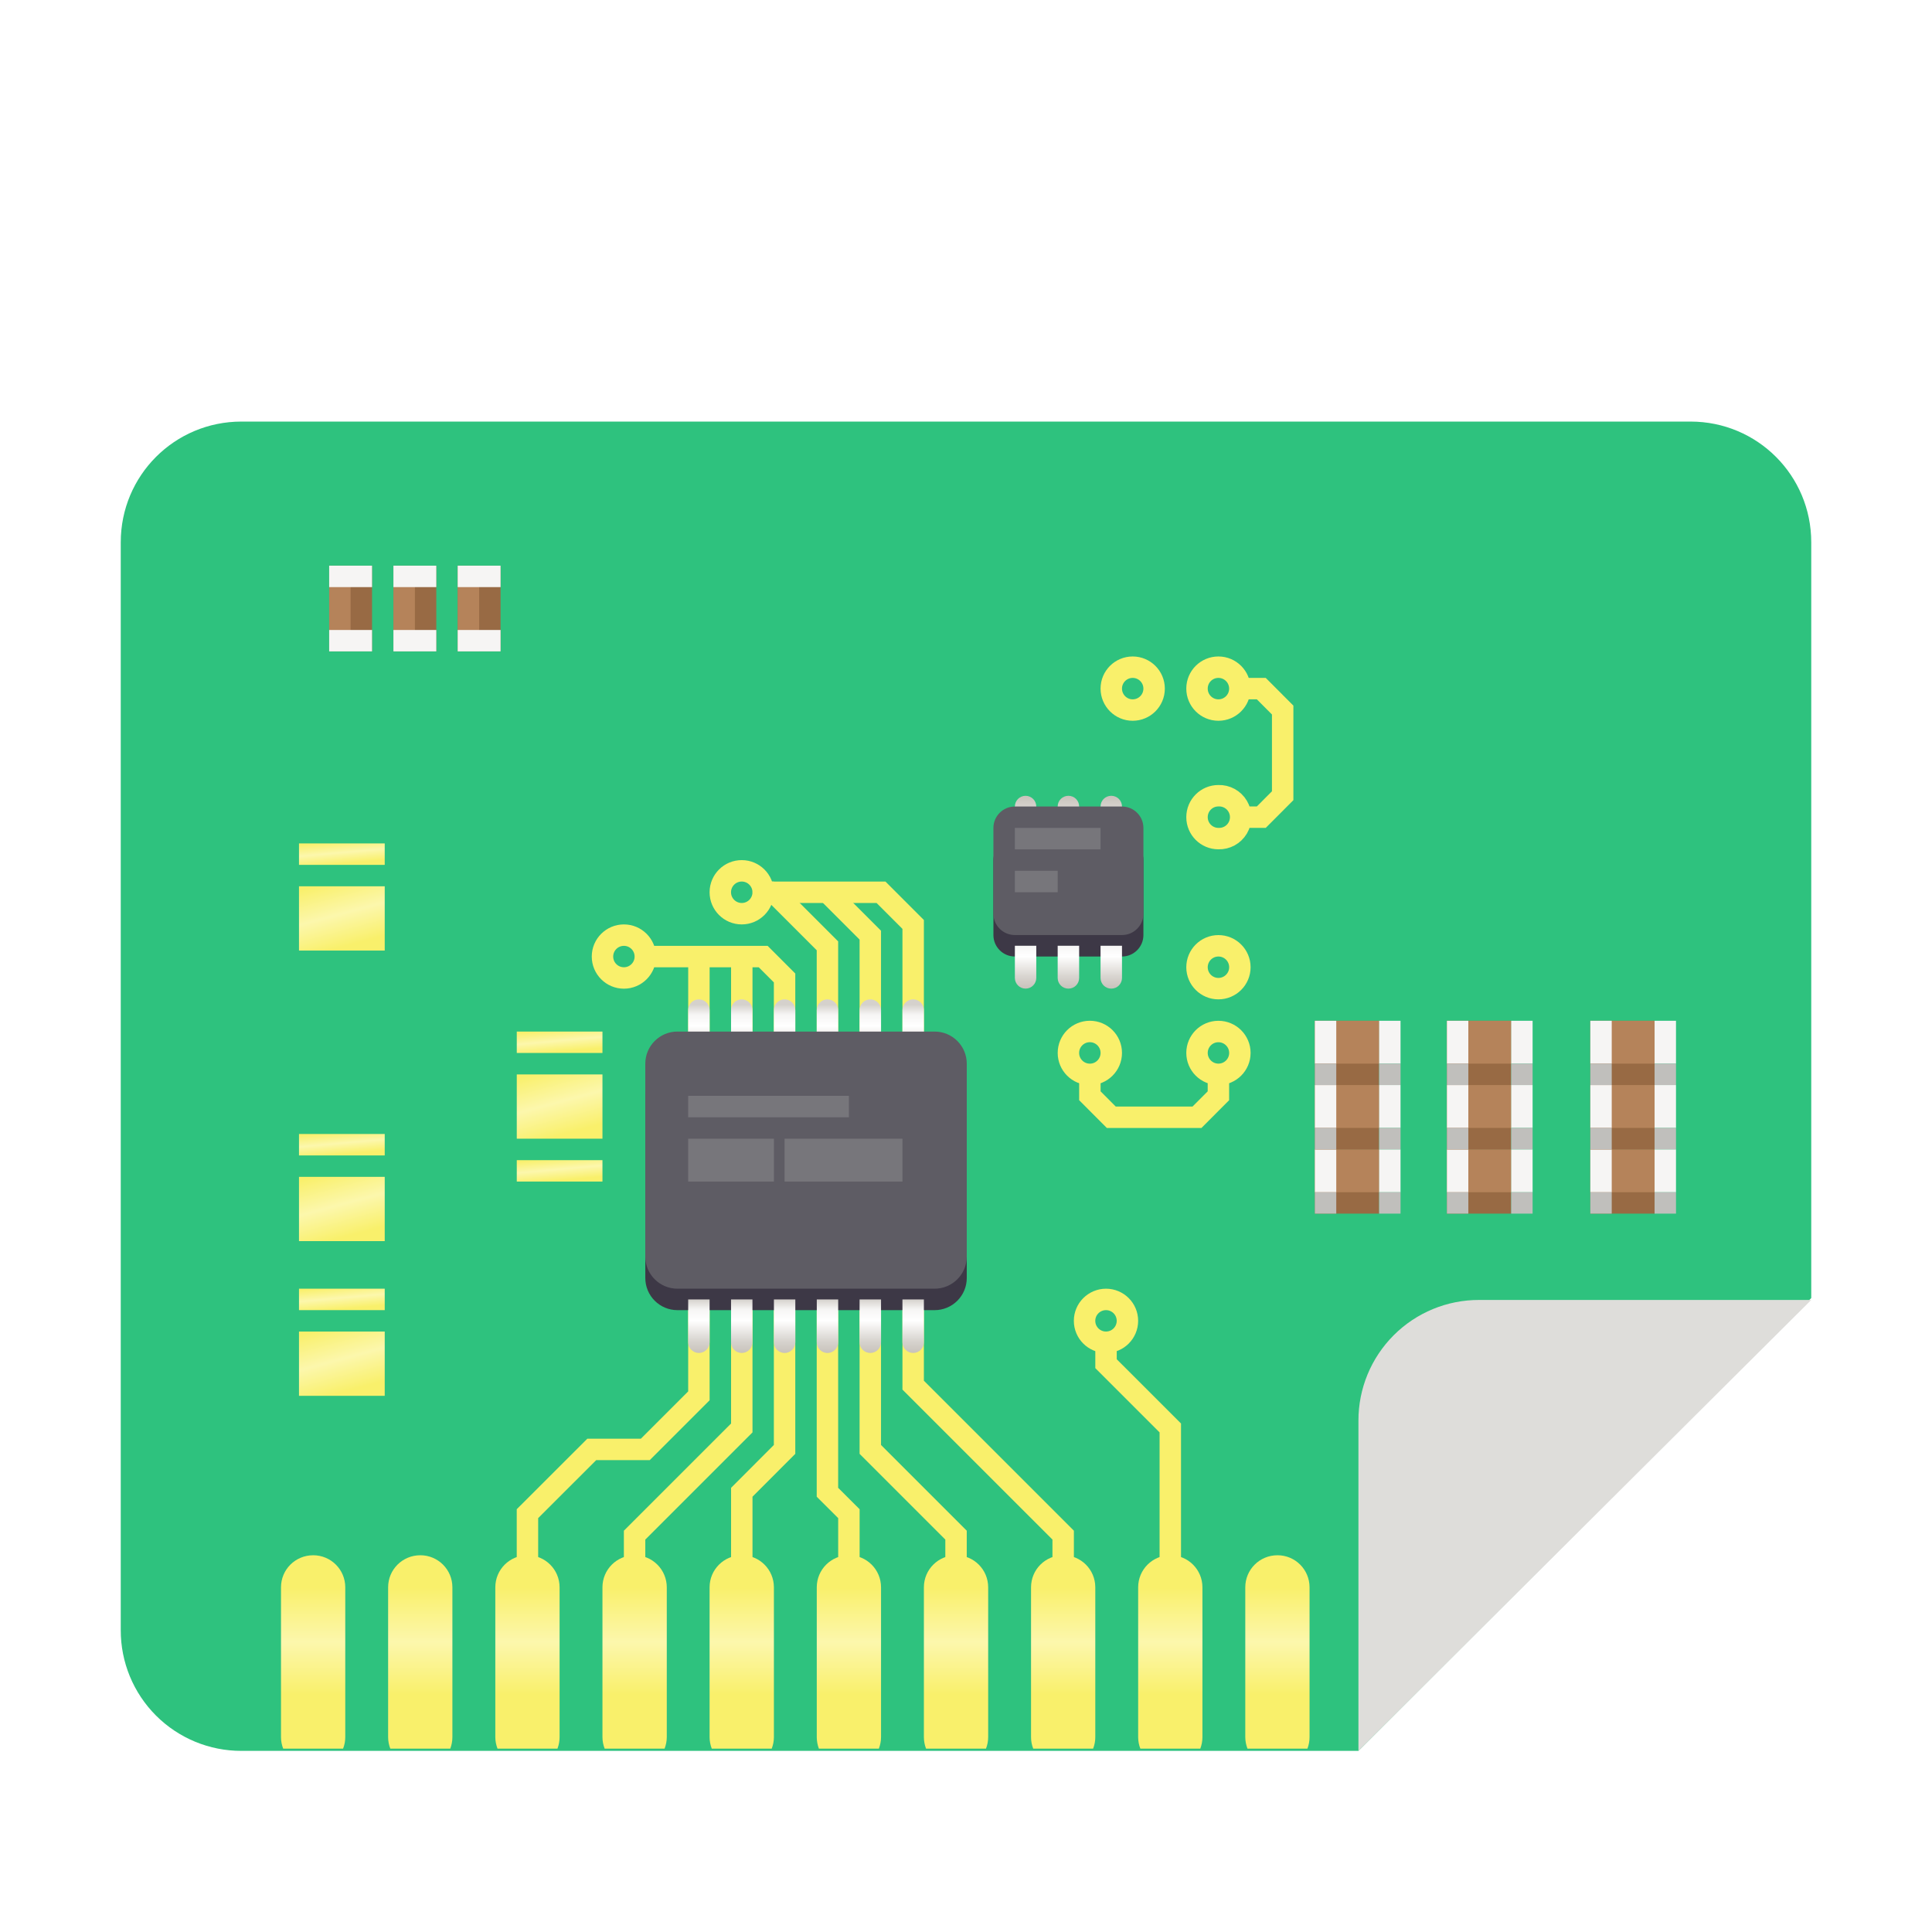
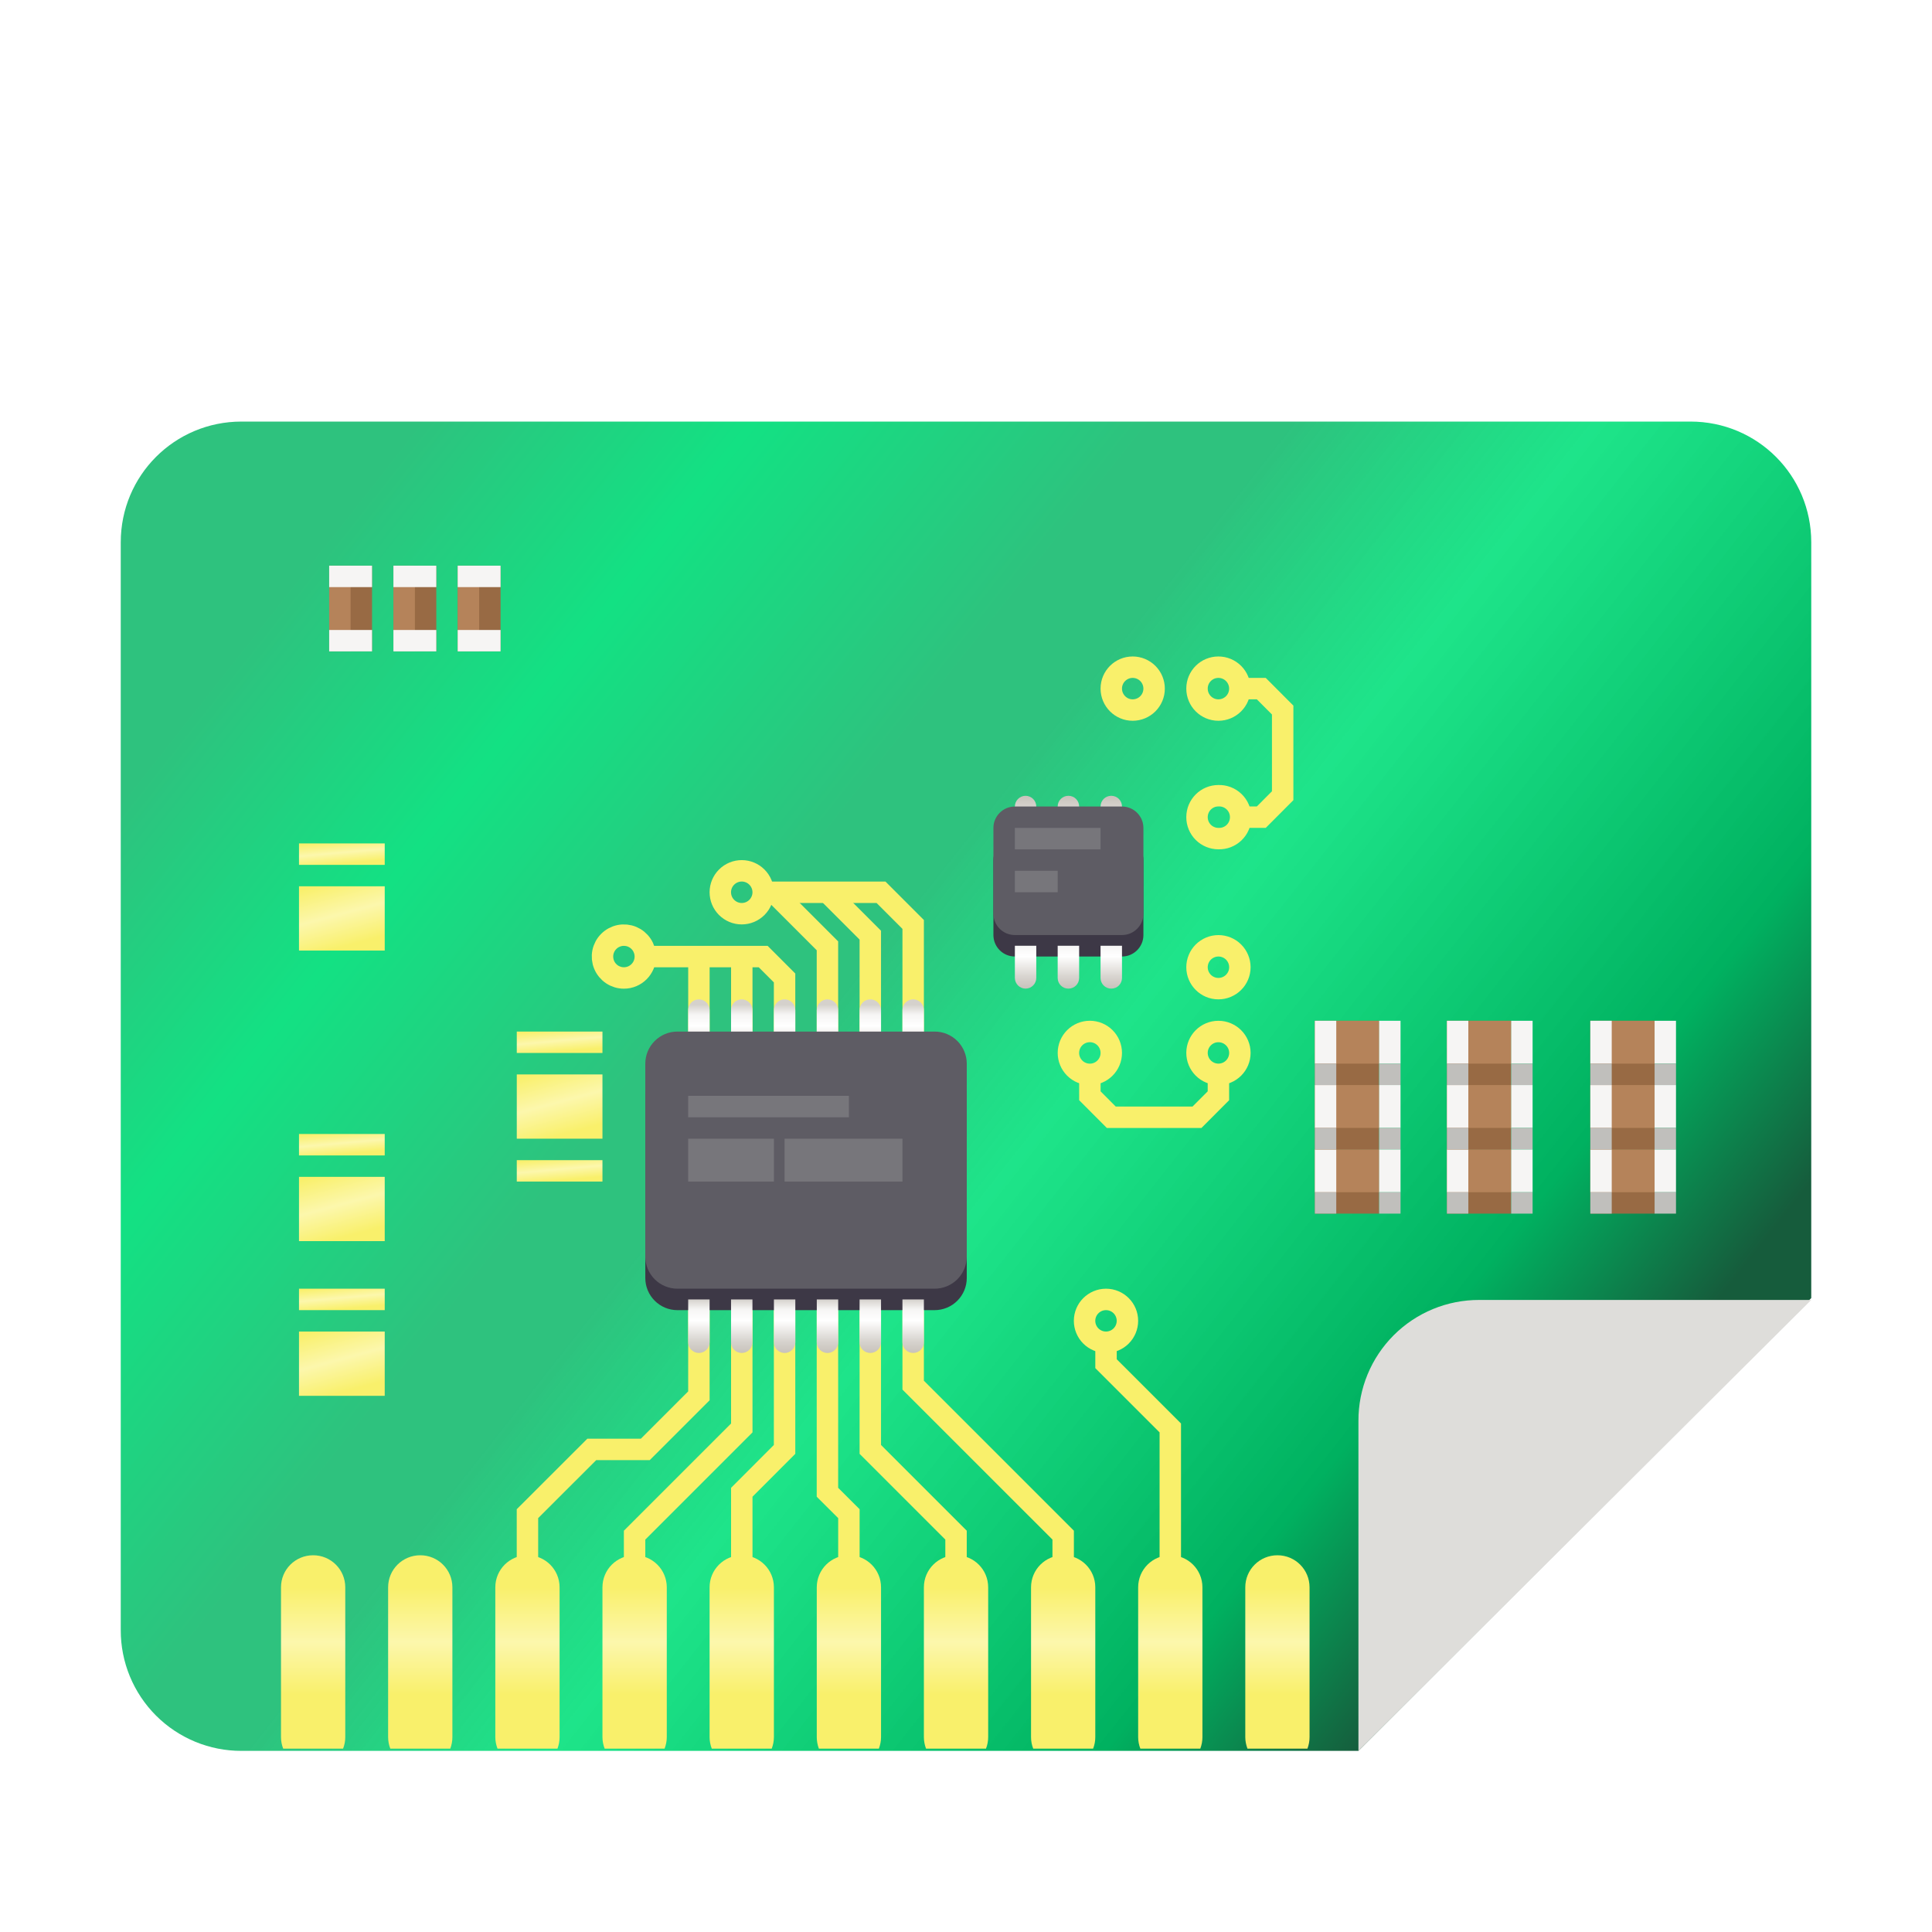
- <svg xmlns="http://www.w3.org/2000/svg" xmlns:xlink="http://www.w3.org/1999/xlink" height="128" width="128">
-   <linearGradient id="a" gradientUnits="userSpaceOnUse">
-     <stop offset="0" stop-color="#f9f06b" />
-     <stop offset=".512" stop-color="#fcf7ac" />
-     <stop offset="1" stop-color="#f9f06b" />
-   </linearGradient>
-   <linearGradient id="c" gradientTransform="matrix(.17746 0 0 .17717 20.391 70.756)" x1="94.021" x2="94.021" xlink:href="#a" y1="194.219" y2="234.219" />
-   <linearGradient id="b" gradientUnits="userSpaceOnUse">
-     <stop offset="0" stop-color="#d5d1cc" />
-     <stop offset=".183" stop-color="#f6f5f4" />
-     <stop offset=".395" stop-color="#fff" />
-     <stop offset=".784" stop-color="#d7d3ce" />
-     <stop offset="1" stop-color="#c8c2bb" />
-   </linearGradient>
-   <linearGradient id="d" x1="60.5" x2="60.5" xlink:href="#b" y1="66.569" y2="70.118" />
-   <linearGradient id="e" x1="23.357" x2="24.498" xlink:href="#a" y1="87.509" y2="91.768" />
-   <linearGradient id="f" gradientTransform="matrix(.70982 0 0 .2366 11.29 25.281)" x1="17" x2="18.608" xlink:href="#a" y1="253" y2="259" />
-   <linearGradient id="g" gradientTransform="matrix(.70982 0 0 .2366 25.719 16.763)" x1="17" x2="18.608" xlink:href="#a" y1="253" y2="259" />
-   <linearGradient id="h" x1="37.786" x2="38.927" xlink:href="#a" y1="70.473" y2="74.732" />
-   <linearGradient id="i" gradientTransform="matrix(.70982 0 0 .2366 25.719 8.246)" x1="17" x2="18.608" xlink:href="#a" y1="253" y2="259" />
-   <linearGradient id="j" x1="67.946" x2="67.946" xlink:href="#b" y1="61.951" y2="65.5" />
-   <linearGradient id="k" gradientTransform="matrix(.70982 0 0 -.70982 41.683 233.018)" x1="37" x2="37" xlink:href="#b" y1="249" y2="254" />
-   <linearGradient id="l" x1="46.304" x2="46.304" xlink:href="#b" y1="86.089" y2="89.638" />
-   <linearGradient id="m" x1="23.357" x2="24.498" xlink:href="#a" y1="77.259" y2="81.518" />
-   <linearGradient id="n" gradientTransform="matrix(.70982 0 0 .2366 11.29 15.031)" x1="17" x2="18.608" xlink:href="#a" y1="253" y2="259" />
-   <linearGradient id="o" x1="23.357" x2="24.498" xlink:href="#a" y1="58.009" y2="62.268" />
-   <linearGradient id="p" gradientTransform="matrix(.70982 0 0 .2366 11.29 -4.219)" x1="17" x2="18.608" xlink:href="#a" y1="253" y2="259" />
-   <linearGradient id="q" gradientTransform="matrix(.17746 0 0 .17717 6.19 70.756)" x1="94.021" x2="94.021" xlink:href="#a" y1="194.219" y2="234.219" />
-   <path d="M16 27.93h96c4.434 0 8 3.57 8 8V86l-30 30H16a7.98 7.98 0 0 1-8-8V35.93c0-4.43 3.566-8 8-8zm0 0" fill="#2ec27e" />
-   <path d="M120 86.125H98a7.98 7.98 0 0 0-8 8V116zm0 0" fill="#deddda" />
-   <path d="M34.945 108.71v-8.425l4.262-4.258h3.547l3.55-3.55V83.87M42.043 107.383v-5.676l7.102-7.102v-7.902" fill="none" stroke="#f9f06b" stroke-width="1.42" />
-   <path d="M34.945 103.04c-1.18 0-2.129.948-2.129 2.124v9.922c0 .273.055.527.145.766h3.973c.09-.239.14-.493.14-.766v-9.922c0-1.176-.949-2.125-2.129-2.125zm7.098 0c-1.18 0-2.129.948-2.129 2.124v9.922c0 .273.055.527.145.766h3.972c.09-.239.145-.493.145-.766v-9.922a2.126 2.126 0 0 0-2.133-2.125zm7.102 0c-1.18 0-2.133.948-2.133 2.124v9.922c0 .273.054.527.144.766h3.973c.09-.239.144-.493.144-.766v-9.922c0-1.176-.949-2.125-2.128-2.125zm7.097 0c-1.18 0-2.129.948-2.129 2.124v9.922c0 .273.051.527.14.766h3.974c.09-.239.144-.493.144-.766v-9.922c0-1.176-.95-2.125-2.129-2.125zm7.098 0c-1.18 0-2.13.948-2.13 2.124v9.922c0 .273.052.527.142.766h3.972a2.07 2.07 0 0 0 .145-.766v-9.922c0-1.176-.95-2.125-2.13-2.125zm7.097 0c-1.18 0-2.128.948-2.128 2.124v9.922c0 .273.05.527.144.766h3.969a2.07 2.07 0 0 0 .144-.766v-9.922c0-1.176-.949-2.125-2.129-2.125zm7.098 0c-1.18 0-2.129.948-2.129 2.124v9.922c0 .273.051.527.145.766h3.972c.09-.239.141-.493.141-.766v-9.922c0-1.176-.95-2.125-2.129-2.125zm7.098 0c-1.18 0-2.13.948-2.13 2.124v9.922c0 .273.056.527.145.766h3.973c.09-.239.14-.493.14-.766v-9.922c0-1.176-.948-2.125-2.128-2.125zm0 0" fill="url(#c)" />
-   <path d="M63.34 105.254v-3.547l-5.68-5.68v-9.226M56.242 105.254v-4.969l-1.422-1.418V86.801M49.145 105.254v-6.387l2.835-2.84v-9.226" fill="none" stroke="#f9f06b" stroke-width="1.42" />
-   <path d="M44.883 70.473h17.035a2.13 2.13 0 0 1 2.133 2.129v12.066a2.13 2.13 0 0 1-2.133 2.133H44.883a2.13 2.13 0 0 1-2.13-2.133V72.602c0-1.176.954-2.13 2.13-2.13zm0 0" fill="#3d3846" />
-   <path d="M50.563 59.117h7.808l2.129 2.13v8.515" fill="none" stroke="#f9f06b" stroke-width="1.42" />
-   <path d="M57.66 69.762v-7.805l-2.84-2.84M54.82 69.762v-7.098l-3.547-3.547M51.98 69.762v-4.969l-1.417-1.418h-7.81M49.145 69.762v-5.676M46.305 69.762v-5.676" fill="none" stroke="#f9f06b" stroke-width="1.42" />
-   <path d="M46.305 66.21a.709.709 0 0 0-.711.712v2.84h1.418v-2.84a.708.708 0 0 0-.707-.711zm2.84 0a.709.709 0 0 0-.711.712v2.84h1.418v-2.84a.708.708 0 0 0-.707-.711zm2.835 0a.708.708 0 0 0-.707.712v2.84h1.418v-2.84a.709.709 0 0 0-.71-.711zm2.84 0a.708.708 0 0 0-.707.712v2.84h1.418v-2.84a.709.709 0 0 0-.71-.711zm2.84 0a.709.709 0 0 0-.71.712v2.84h1.421v-2.84a.709.709 0 0 0-.71-.711zm2.84 0a.709.709 0 0 0-.71.712v2.84h1.42v-2.84a.709.709 0 0 0-.71-.711zm0 0" fill="url(#d)" />
-   <path d="M44.883 68.344h17.035a2.13 2.13 0 0 1 2.133 2.129V83.25a2.13 2.13 0 0 1-2.133 2.129H44.883a2.129 2.129 0 0 1-2.13-2.129V70.473c0-1.176.954-2.13 2.13-2.13zm0 0" fill="#5e5c64" />
-   <path d="M60.5 86.8v4.97l9.938 9.937v2.836" fill="none" stroke="#f9f06b" stroke-width="1.42" />
-   <path d="M45.594 72.602h10.648v1.421H45.594zM45.594 75.441h5.68v2.84h-5.68zM51.98 75.441h7.81v2.84h-7.81zm0 0" fill="#77767b" />
-   <g fill="none" stroke="#f9f06b" stroke-width="1.42">
-     <path d="M74.695 87.508a1.419 1.419 0 1 1-2.84 0c0-.781.637-1.418 1.422-1.418s1.418.637 1.418 1.418zM73.625 69.758c0 .785-.637 1.422-1.418 1.422a1.422 1.422 0 0 1-1.422-1.422 1.42 1.42 0 0 1 2.84 0zM82.145 69.758a1.419 1.419 0 1 1-2.84 0c0-.781.633-1.418 1.418-1.418s1.422.637 1.422 1.418zM82.145 64.082c0 .781-.637 1.418-1.422 1.418s-1.418-.637-1.418-1.418a1.419 1.419 0 1 1 2.84 0zm0 0" />
-     <path d="M73.277 88.93v1.418l4.258 4.257v10.649M72.207 71.18v1.418l1.418 1.422h5.68l1.418-1.422V71.18M50.563 59.117a1.42 1.42 0 1 1-2.841-.005 1.42 1.42 0 0 1 2.84.005zM42.754 63.375c0 .785-.637 1.418-1.418 1.418a1.419 1.419 0 1 1 1.418-1.418zm0 0" />
-   </g>
-   <path d="M19.809 88.219h5.68v4.258h-5.68zm0 0" fill="url(#e)" />
-   <path d="M19.809 85.379h5.68V86.8h-5.68zm0 0" fill="url(#f)" />
-   <path d="M34.238 76.863h5.676v1.418h-5.676zm0 0" fill="url(#g)" />
-   <path d="M34.238 71.184h5.676v4.257h-5.676zm0 0" fill="url(#h)" />
-   <path d="M34.238 68.344h5.676v1.418h-5.676zm0 0" fill="url(#i)" />
-   <path d="M80.723 52.719a1.421 1.421 0 1 1 0 2.84 1.418 1.418 0 0 1-1.418-1.418c0-.786.632-1.422 1.418-1.422zM80.723 44.203a1.419 1.419 0 1 1 0 2.84c-.785 0-1.418-.637-1.418-1.422s.632-1.418 1.418-1.418zM75.043 44.203a1.419 1.419 0 1 1 0 2.84c-.781 0-1.418-.637-1.418-1.422s.637-1.418 1.418-1.418zm0 0" fill="none" stroke="#f9f06b" stroke-width="1.42" />
-   <path d="M82.145 54.14h1.418l1.417-1.421v-5.676l-1.418-1.422h-1.417" fill="none" stroke="#f9f06b" stroke-width="1.42" />
-   <path d="M67.238 55.563h7.098a1.42 1.42 0 0 1 1.418 1.417v4.97c0 .784-.637 1.421-1.418 1.421h-7.098a1.422 1.422 0 0 1-1.422-1.422V56.98c0-.78.637-1.417 1.422-1.417zm0 0" fill="#3d3846" />
-   <path d="M67.238 62.66v2.13a.709.709 0 1 0 1.418 0v-2.13zm2.836 0v2.13c0 .394.317.71.711.71.395 0 .711-.316.711-.71v-2.13zm2.84 0v2.13c0 .394.316.71.711.71s.71-.316.71-.71v-2.13zm0 0" fill="url(#j)" />
-   <path d="M67.238 55.563v-2.13a.709.709 0 1 1 1.418 0v2.13zm2.836 0v-2.13c0-.394.317-.71.711-.71.395 0 .711.316.711.71v2.13zm2.84 0v-2.13c0-.394.316-.71.711-.71s.71.316.71.71v2.13zm0 0" fill="url(#k)" />
-   <path d="M67.238 53.434h7.098a1.42 1.42 0 0 1 1.418 1.418v5.68c0 .784-.637 1.417-1.418 1.417h-7.098a1.419 1.419 0 0 1-1.422-1.418v-5.68c0-.78.637-1.417 1.422-1.417zm0 0" fill="#5e5c64" />
-   <path d="M67.238 54.852h5.676v1.421h-5.676zM67.238 57.691h2.836v1.422h-2.836zm0 0" fill="#77767b" />
-   <path d="M87.113 76.148h4.258v4.258h-4.258zm0 0" fill="#986a44" />
-   <path d="M87.113 76.148h4.258v2.84h-4.258zm0 0" fill="#b5835a" />
-   <path d="M87.113 76.148h1.418v2.84h-1.418zm0 0" fill="#f6f5f4" />
-   <path d="M87.113 80.406h1.418v-1.418h-1.418zm0 0" fill="#c0bfbc" />
-   <path d="M91.371 76.148h1.418v2.84h-1.418zm0 0" fill="#f6f5f4" />
-   <path d="M91.371 80.406h1.418v-1.418h-1.418zm0 0" fill="#c0bfbc" />
-   <path d="M87.113 71.887h4.258v4.261h-4.258zm0 0" fill="#986a44" />
-   <path d="M87.113 71.887h4.258v2.84h-4.258zm0 0" fill="#b5835a" />
-   <path d="M87.113 71.887h1.418v2.84h-1.418zm0 0" fill="#f6f5f4" />
-   <path d="M87.113 76.148h1.418v-1.421h-1.418zm0 0" fill="#c0bfbc" />
-   <path d="M91.371 71.887h1.418v2.84h-1.418zm0 0" fill="#f6f5f4" />
-   <path d="M91.371 76.148h1.418v-1.421h-1.418zm0 0" fill="#c0bfbc" />
-   <path d="M87.113 67.629h4.258v4.258h-4.258zm0 0" fill="#986a44" />
-   <path d="M87.113 67.629h4.258v2.84h-4.258zm0 0" fill="#b5835a" />
-   <path d="M87.113 67.629h1.418v2.84h-1.418zm0 0" fill="#f6f5f4" />
-   <path d="M87.113 71.887h1.418v-1.418h-1.418zm0 0" fill="#c0bfbc" />
-   <path d="M91.371 67.629h1.418v2.84h-1.418zm0 0" fill="#f6f5f4" />
-   <path d="M91.371 71.887h1.418v-1.418h-1.418zm0 0" fill="#c0bfbc" />
-   <path d="M21.809 43.156v-5.68h2.84v5.68zm0 0" fill="#986a44" />
-   <path d="M21.809 43.156v-5.68h1.418v5.68zm0 0" fill="#b5835a" />
-   <path d="M21.809 43.156v-1.418h2.84v1.418zM21.809 38.898v-1.421h2.84v1.421zm0 0" fill="#f6f5f4" />
-   <path d="M30.324 43.156v-5.68h2.84v5.68zm0 0" fill="#986a44" />
-   <path d="M30.324 43.156v-5.68h1.422v5.68zm0 0" fill="#b5835a" />
-   <path d="M30.324 43.156v-1.418h2.84v1.418zM30.324 38.898v-1.421h2.84v1.421zm0 0" fill="#f6f5f4" />
-   <path d="M26.066 43.156v-5.68h2.84v5.68zm0 0" fill="#986a44" />
-   <path d="M26.066 43.156v-5.68h1.422v5.68zm0 0" fill="#b5835a" />
-   <path d="M26.066 43.156v-1.418h2.84v1.418zM26.066 38.898v-1.421h2.84v1.421zm0 0" fill="#f6f5f4" />
-   <path d="M45.594 86.09v2.84c0 .39.316.707.71.707.391 0 .708-.317.708-.707v-2.84zm2.84 0v2.84c0 .39.316.707.71.707.391 0 .708-.317.708-.707v-2.84zm2.84 0v2.84a.708.708 0 0 0 1.418 0v-2.84zm2.84 0v2.84a.708.708 0 0 0 1.418 0v-2.84zm2.835 0v2.84c0 .39.317.707.711.707.395 0 .711-.317.711-.707v-2.84zm2.84 0v2.84c0 .39.316.707.711.707s.71-.317.71-.707v-2.84zm0 0" fill="url(#l)" />
-   <path d="M105.363 76.148h4.258v4.258h-4.258zm0 0" fill="#986a44" />
-   <path d="M105.363 76.148h4.258v2.84h-4.258zm0 0" fill="#b5835a" />
-   <path d="M105.363 76.148h1.418v2.84h-1.418zm0 0" fill="#f6f5f4" />
-   <path d="M105.363 80.406h1.418v-1.418h-1.418zm0 0" fill="#c0bfbc" />
-   <path d="M109.621 76.148h1.418v2.84h-1.418zm0 0" fill="#f6f5f4" />
-   <path d="M109.621 80.406h1.418v-1.418h-1.418zm0 0" fill="#c0bfbc" />
-   <path d="M105.363 71.887h4.258v4.261h-4.258zm0 0" fill="#986a44" />
-   <path d="M105.363 71.887h4.258v2.84h-4.258zm0 0" fill="#b5835a" />
-   <path d="M105.363 71.887h1.418v2.84h-1.418zm0 0" fill="#f6f5f4" />
-   <path d="M105.363 76.148h1.418v-1.421h-1.418zm0 0" fill="#c0bfbc" />
-   <path d="M109.621 71.887h1.418v2.84h-1.418zm0 0" fill="#f6f5f4" />
-   <path d="M109.621 76.148h1.418v-1.421h-1.418zm0 0" fill="#c0bfbc" />
-   <path d="M105.363 67.629h4.258v4.258h-4.258zm0 0" fill="#986a44" />
-   <path d="M105.363 67.629h4.258v2.84h-4.258zm0 0" fill="#b5835a" />
-   <path d="M105.363 67.629h1.418v2.84h-1.418zm0 0" fill="#f6f5f4" />
-   <path d="M105.363 71.887h1.418v-1.418h-1.418zm0 0" fill="#c0bfbc" />
-   <path d="M109.621 67.629h1.418v2.84h-1.418zm0 0" fill="#f6f5f4" />
-   <path d="M109.621 71.887h1.418v-1.418h-1.418zm0 0" fill="#c0bfbc" />
-   <path d="M95.863 76.148h4.258v4.258h-4.258zm0 0" fill="#986a44" />
-   <path d="M95.863 76.148h4.258v2.84h-4.258zm0 0" fill="#b5835a" />
-   <path d="M95.863 76.148h1.418v2.84h-1.418zm0 0" fill="#f6f5f4" />
-   <path d="M95.863 80.406h1.418v-1.418h-1.418zm0 0" fill="#c0bfbc" />
-   <path d="M100.121 76.148h1.418v2.84h-1.418zm0 0" fill="#f6f5f4" />
-   <path d="M100.121 80.406h1.418v-1.418h-1.418zm0 0" fill="#c0bfbc" />
-   <path d="M95.863 71.887h4.258v4.261h-4.258zm0 0" fill="#986a44" />
-   <path d="M95.863 71.887h4.258v2.84h-4.258zm0 0" fill="#b5835a" />
-   <path d="M95.863 71.887h1.418v2.84h-1.418zm0 0" fill="#f6f5f4" />
-   <path d="M95.863 76.148h1.418v-1.421h-1.418zm0 0" fill="#c0bfbc" />
-   <path d="M100.121 71.887h1.418v2.84h-1.418zm0 0" fill="#f6f5f4" />
-   <path d="M100.121 76.148h1.418v-1.421h-1.418zm0 0" fill="#c0bfbc" />
-   <path d="M95.863 67.629h4.258v4.258h-4.258zm0 0" fill="#986a44" />
-   <path d="M95.863 67.629h4.258v2.84h-4.258zm0 0" fill="#b5835a" />
-   <path d="M95.863 67.629h1.418v2.84h-1.418zm0 0" fill="#f6f5f4" />
-   <path d="M95.863 71.887h1.418v-1.418h-1.418zm0 0" fill="#c0bfbc" />
-   <path d="M100.121 67.629h1.418v2.84h-1.418zm0 0" fill="#f6f5f4" />
-   <path d="M100.121 71.887h1.418v-1.418h-1.418zm0 0" fill="#c0bfbc" />
-   <path d="M19.809 77.969h5.68v4.258h-5.68zm0 0" fill="url(#m)" />
-   <path d="M19.809 75.129h5.68v1.422h-5.68zm0 0" fill="url(#n)" />
-   <path d="M19.809 58.719h5.68v4.258h-5.68zm0 0" fill="url(#o)" />
-   <path d="M19.809 55.879h5.68V57.3h-5.68zm0 0" fill="url(#p)" />
-   <path d="M20.746 103.04c-1.18 0-2.129.948-2.129 2.124v9.922c0 .273.051.527.145.766h3.968a2.07 2.07 0 0 0 .145-.766v-9.922c0-1.176-.95-2.125-2.129-2.125zm7.098 0c-1.18 0-2.13.948-2.13 2.124v9.922c0 .273.052.527.145.766h3.973c.09-.239.14-.493.14-.766v-9.922c0-1.176-.949-2.125-2.128-2.125zm0 0" fill="url(#q)" />
+ <svg xmlns="http://www.w3.org/2000/svg" width="128" height="128" viewBox="0 0 128 128" fill="none">
+   <path d="M16 27.93H112C116.434 27.93 120 31.5 120 35.93V86L90 116H16C14.949 116.003 13.907 115.798 12.935 115.396C11.964 114.995 11.081 114.406 10.337 113.663C9.594 112.919 9.005 112.036 8.604 111.065C8.203 110.093 7.997 109.051 8 108V35.93C8 31.5 11.566 27.93 16 27.93Z" fill="url(#paint0_linear_1_2202)" />
+   <path d="M120 86.125H98C96.949 86.122 95.907 86.328 94.935 86.729C93.964 87.13 93.081 87.719 92.337 88.462C91.594 89.206 91.005 90.089 90.604 91.06C90.203 92.032 89.997 93.074 90 94.125V116L120 86.125Z" fill="#DEDDDA" />
+   <path d="M34.945 108.71V100.285L39.207 96.027H42.754L46.304 92.477V83.87M42.043 107.383V101.707L49.145 94.605V86.703" stroke="#F9F06B" stroke-width="1.42" />
+   <path d="M34.945 103.04C33.765 103.04 32.816 103.988 32.816 105.164V115.086C32.816 115.359 32.871 115.613 32.961 115.852H36.934C37.024 115.613 37.074 115.359 37.074 115.086V105.164C37.074 103.988 36.125 103.04 34.945 103.04ZM42.043 103.04C40.863 103.04 39.914 103.988 39.914 105.164V115.086C39.914 115.359 39.969 115.613 40.059 115.852H44.031C44.121 115.613 44.176 115.359 44.176 115.086V105.164C44.176 104.884 44.121 104.607 44.013 104.349C43.906 104.091 43.749 103.856 43.55 103.659C43.352 103.461 43.117 103.305 42.858 103.199C42.6 103.092 42.323 103.039 42.043 103.04ZM49.145 103.04C47.965 103.04 47.012 103.988 47.012 105.164V115.086C47.012 115.359 47.066 115.613 47.156 115.852H51.129C51.219 115.613 51.273 115.359 51.273 115.086V105.164C51.273 103.988 50.324 103.04 49.145 103.04ZM56.242 103.04C55.062 103.04 54.113 103.988 54.113 105.164V115.086C54.113 115.359 54.164 115.613 54.253 115.852H58.227C58.317 115.613 58.371 115.359 58.371 115.086V105.164C58.371 103.988 57.421 103.04 56.242 103.04ZM63.34 103.04C62.16 103.04 61.21 103.988 61.21 105.164V115.086C61.21 115.359 61.262 115.613 61.352 115.852H65.324C65.42 115.608 65.47 115.348 65.469 115.086V105.164C65.469 103.988 64.519 103.039 63.339 103.039L63.34 103.04ZM70.437 103.04C69.257 103.04 68.309 103.988 68.309 105.164V115.086C68.309 115.359 68.359 115.613 68.453 115.852H72.422C72.518 115.608 72.567 115.348 72.566 115.086V105.164C72.566 103.988 71.617 103.04 70.437 103.04ZM77.535 103.04C76.355 103.04 75.406 103.988 75.406 105.164V115.086C75.406 115.359 75.457 115.613 75.551 115.852H79.523C79.613 115.613 79.664 115.359 79.664 115.086V105.164C79.664 103.988 78.714 103.04 77.535 103.04ZM84.633 103.04C83.453 103.04 82.503 103.988 82.503 105.164V115.086C82.503 115.359 82.559 115.613 82.648 115.852H86.621C86.711 115.613 86.761 115.359 86.761 115.086V105.164C86.761 103.988 85.813 103.04 84.633 103.04Z" fill="url(#paint1_linear_1_2202)" />
+   <path d="M63.34 105.254V101.707L57.66 96.027V86.801M56.242 105.254V100.285L54.82 98.867V86.801M49.145 105.254V98.867L51.98 96.027V86.801" stroke="#F9F06B" stroke-width="1.42" />
+   <path d="M44.883 70.473H61.918C62.198 70.473 62.475 70.527 62.734 70.634C62.993 70.741 63.228 70.898 63.426 71.096C63.624 71.293 63.781 71.528 63.888 71.787C63.996 72.045 64.051 72.322 64.051 72.602V84.668C64.052 84.948 63.996 85.226 63.889 85.485C63.782 85.744 63.625 85.979 63.427 86.177C63.229 86.375 62.994 86.532 62.735 86.639C62.476 86.746 62.198 86.801 61.918 86.801H44.883C44.603 86.801 44.326 86.746 44.067 86.639C43.809 86.531 43.574 86.374 43.376 86.176C43.178 85.978 43.021 85.743 42.914 85.484C42.807 85.225 42.753 84.948 42.753 84.668V72.602C42.753 71.426 43.707 70.473 44.883 70.473Z" fill="#3D3846" />
+   <path d="M50.563 59.117H58.371L60.5 61.247V69.762" stroke="#F9F06B" stroke-width="1.42" />
+   <path d="M57.66 69.762V61.957L54.82 59.117M54.82 69.762V62.664L51.273 59.117M51.98 69.762V64.793L50.563 63.375H42.753M49.145 69.762V64.086M46.305 69.762V64.086" stroke="#F9F06B" stroke-width="1.42" />
+   <path d="M46.305 66.21C46.212 66.21 46.119 66.228 46.032 66.264C45.946 66.299 45.867 66.352 45.801 66.418C45.735 66.484 45.683 66.563 45.647 66.649C45.612 66.736 45.594 66.829 45.594 66.922V69.762H47.012V66.922C47.012 66.829 46.994 66.737 46.959 66.65C46.924 66.564 46.872 66.486 46.806 66.42C46.74 66.354 46.662 66.301 46.576 66.266C46.49 66.23 46.398 66.21 46.305 66.21ZM49.145 66.21C49.051 66.21 48.959 66.228 48.872 66.264C48.786 66.299 48.707 66.352 48.641 66.418C48.575 66.484 48.523 66.563 48.487 66.649C48.452 66.736 48.434 66.829 48.434 66.922V69.762H49.852V66.922C49.852 66.829 49.834 66.737 49.799 66.65C49.764 66.564 49.712 66.486 49.646 66.42C49.58 66.354 49.502 66.301 49.416 66.266C49.33 66.23 49.238 66.21 49.145 66.21ZM51.98 66.21C51.887 66.21 51.794 66.229 51.708 66.265C51.622 66.3 51.544 66.353 51.479 66.419C51.413 66.485 51.361 66.564 51.326 66.65C51.29 66.736 51.273 66.829 51.273 66.922V69.762H52.691V66.922C52.691 66.829 52.673 66.736 52.638 66.65C52.602 66.564 52.55 66.485 52.484 66.419C52.418 66.353 52.339 66.301 52.253 66.265C52.167 66.229 52.074 66.211 51.981 66.211L51.98 66.21ZM54.82 66.21C54.727 66.21 54.635 66.229 54.548 66.265C54.462 66.3 54.384 66.353 54.319 66.419C54.253 66.485 54.201 66.564 54.166 66.65C54.13 66.736 54.112 66.829 54.113 66.922V69.762H55.531V66.922C55.531 66.829 55.513 66.736 55.477 66.65C55.442 66.564 55.39 66.485 55.324 66.419C55.258 66.353 55.179 66.301 55.093 66.265C55.007 66.229 54.914 66.211 54.821 66.211L54.82 66.21ZM57.66 66.21C57.567 66.21 57.474 66.228 57.388 66.264C57.301 66.3 57.223 66.352 57.157 66.418C57.091 66.484 57.039 66.563 57.003 66.65C56.968 66.736 56.95 66.829 56.95 66.922V69.762H58.371V66.922C58.371 66.829 58.353 66.736 58.318 66.65C58.282 66.564 58.23 66.485 58.164 66.419C58.098 66.353 58.019 66.301 57.933 66.265C57.847 66.229 57.754 66.211 57.661 66.211L57.66 66.21ZM60.5 66.21C60.407 66.21 60.314 66.228 60.228 66.264C60.141 66.3 60.063 66.352 59.997 66.418C59.931 66.484 59.879 66.563 59.843 66.65C59.808 66.736 59.79 66.829 59.79 66.922V69.762H61.21V66.922C61.21 66.829 61.192 66.736 61.157 66.65C61.121 66.564 61.069 66.485 61.003 66.419C60.937 66.353 60.858 66.301 60.772 66.265C60.686 66.229 60.593 66.21 60.5 66.21Z" fill="url(#paint2_linear_1_2202)" />
+   <path d="M44.883 68.344H61.918C62.198 68.344 62.475 68.398 62.734 68.505C62.993 68.612 63.228 68.769 63.426 68.966C63.624 69.164 63.781 69.399 63.888 69.657C63.996 69.916 64.051 70.193 64.051 70.473V83.25C64.051 83.53 63.996 83.807 63.888 84.066C63.781 84.324 63.624 84.559 63.426 84.757C63.228 84.954 62.993 85.111 62.734 85.218C62.475 85.325 62.198 85.379 61.918 85.379H44.883C44.603 85.379 44.326 85.324 44.068 85.217C43.81 85.11 43.575 84.954 43.377 84.756C43.179 84.558 43.022 84.323 42.915 84.065C42.808 83.807 42.753 83.53 42.753 83.25V70.473C42.753 69.297 43.707 68.344 44.883 68.344Z" fill="#5E5C64" />
+   <path d="M60.5 86.8V91.77L70.438 101.707V104.543" stroke="#F9F06B" stroke-width="1.42" />
+   <path d="M45.594 72.602H56.242V74.023H45.594V72.602ZM45.594 75.441H51.274V78.281H45.594V75.441ZM51.98 75.441H59.79V78.281H51.98V75.441Z" fill="#77767B" />
+   <path d="M74.695 87.508C74.695 87.885 74.545 88.246 74.279 88.512C74.013 88.778 73.652 88.928 73.275 88.928C72.898 88.928 72.537 88.778 72.271 88.512C72.005 88.246 71.855 87.885 71.855 87.508C71.855 86.727 72.492 86.09 73.277 86.09C74.062 86.09 74.695 86.727 74.695 87.508ZM73.625 69.758C73.625 70.543 72.988 71.18 72.207 71.18C71.83 71.18 71.468 71.03 71.201 70.763C70.935 70.497 70.785 70.135 70.785 69.758C70.785 69.381 70.935 69.02 71.201 68.754C71.467 68.488 71.828 68.338 72.205 68.338C72.582 68.338 72.943 68.488 73.209 68.754C73.475 69.02 73.625 69.381 73.625 69.758ZM82.145 69.758C82.145 70.135 81.995 70.496 81.729 70.762C81.463 71.028 81.102 71.178 80.725 71.178C80.348 71.178 79.987 71.028 79.721 70.762C79.455 70.496 79.305 70.135 79.305 69.758C79.305 68.977 79.938 68.34 80.723 68.34C81.508 68.34 82.145 68.977 82.145 69.758ZM82.145 64.082C82.145 64.863 81.508 65.5 80.723 65.5C79.938 65.5 79.305 64.863 79.305 64.082C79.305 63.705 79.455 63.344 79.721 63.078C79.987 62.812 80.348 62.662 80.725 62.662C81.102 62.662 81.463 62.812 81.729 63.078C81.995 63.344 82.145 63.705 82.145 64.082Z" stroke="#F9F06B" stroke-width="1.42" />
+   <path d="M73.277 88.93V90.348L77.535 94.605V105.254M72.207 71.18V72.598L73.625 74.02H79.305L80.723 72.598V71.18M50.563 59.117C50.563 59.303 50.526 59.488 50.454 59.66C50.382 59.833 50.277 59.989 50.145 60.121C50.013 60.252 49.856 60.357 49.684 60.428C49.511 60.499 49.327 60.535 49.14 60.535C48.953 60.535 48.769 60.498 48.597 60.426C48.424 60.354 48.268 60.249 48.136 60.117C48.005 59.985 47.9 59.828 47.829 59.656C47.758 59.483 47.722 59.298 47.722 59.112C47.723 58.735 47.873 58.374 48.14 58.109C48.407 57.843 48.768 57.694 49.145 57.694C49.521 57.695 49.882 57.845 50.148 58.112C50.414 58.379 50.564 58.74 50.563 59.117ZM42.754 63.375C42.754 64.16 42.117 64.793 41.336 64.793C41.055 64.793 40.781 64.71 40.547 64.554C40.314 64.398 40.132 64.177 40.024 63.917C39.917 63.658 39.889 63.373 39.943 63.097C39.998 62.822 40.133 62.569 40.332 62.371C40.53 62.172 40.783 62.037 41.058 61.982C41.334 61.928 41.619 61.956 41.879 62.063C42.138 62.171 42.359 62.353 42.515 62.586C42.671 62.82 42.754 63.094 42.754 63.375Z" stroke="#F9F06B" stroke-width="1.42" />
+   <path d="M19.809 88.219H25.489V92.477H19.809V88.219Z" fill="url(#paint3_linear_1_2202)" />
+   <path d="M19.809 85.379H25.489V86.8H19.809V85.379Z" fill="url(#paint4_linear_1_2202)" />
+   <path d="M34.238 76.863H39.914V78.281H34.238V76.863Z" fill="url(#paint5_linear_1_2202)" />
+   <path d="M34.238 71.184H39.914V75.441H34.238V71.184Z" fill="url(#paint6_linear_1_2202)" />
+   <path d="M34.238 68.344H39.914V69.762H34.238V68.344Z" fill="url(#paint7_linear_1_2202)" />
+   <path d="M80.723 52.719C80.914 52.712 81.104 52.743 81.283 52.811C81.462 52.88 81.624 52.983 81.762 53.115C81.9 53.248 82.009 53.407 82.084 53.583C82.159 53.759 82.197 53.948 82.197 54.139C82.197 54.33 82.159 54.519 82.084 54.695C82.009 54.871 81.9 55.03 81.762 55.163C81.624 55.295 81.462 55.398 81.283 55.467C81.104 55.535 80.914 55.566 80.723 55.559C80.347 55.559 79.986 55.41 79.72 55.144C79.454 54.878 79.305 54.517 79.305 54.141C79.305 53.355 79.937 52.719 80.723 52.719ZM80.723 44.203C81.1 44.203 81.461 44.353 81.727 44.619C81.993 44.885 82.143 45.246 82.143 45.623C82.143 46 81.993 46.361 81.727 46.627C81.461 46.893 81.1 47.043 80.723 47.043C79.938 47.043 79.305 46.406 79.305 45.621C79.305 44.836 79.937 44.203 80.723 44.203ZM75.043 44.203C75.42 44.203 75.781 44.353 76.047 44.619C76.313 44.885 76.463 45.246 76.463 45.623C76.463 46 76.313 46.361 76.047 46.627C75.781 46.893 75.42 47.043 75.043 47.043C74.262 47.043 73.625 46.406 73.625 45.621C73.625 44.836 74.262 44.203 75.043 44.203Z" stroke="#F9F06B" stroke-width="1.42" />
+   <path d="M82.145 54.14H83.563L84.98 52.719V47.043L83.562 45.621H82.145" stroke="#F9F06B" stroke-width="1.42" />
+   <path d="M67.238 55.563H74.336C74.712 55.563 75.072 55.713 75.338 55.979C75.604 56.244 75.753 56.604 75.754 56.98V61.95C75.754 62.734 75.117 63.371 74.336 63.371H67.238C66.861 63.371 66.499 63.221 66.233 62.955C65.966 62.688 65.816 62.326 65.816 61.949V56.98C65.816 56.2 66.453 55.563 67.238 55.563Z" fill="#3D3846" />
+   <path d="M67.238 62.66V64.79C67.238 64.978 67.313 65.158 67.446 65.291C67.579 65.424 67.759 65.499 67.947 65.499C68.135 65.499 68.315 65.424 68.448 65.291C68.581 65.158 68.656 64.978 68.656 64.79V62.66H67.238ZM70.074 62.66V64.79C70.074 65.184 70.391 65.5 70.785 65.5C71.18 65.5 71.496 65.184 71.496 64.79V62.66H70.074ZM72.914 62.66V64.79C72.914 65.184 73.23 65.5 73.625 65.5C74.02 65.5 74.335 65.184 74.335 64.79V62.66H72.914Z" fill="url(#paint8_linear_1_2202)" />
+   <path d="M67.238 55.563V53.433C67.238 53.245 67.313 53.065 67.446 52.932C67.579 52.799 67.759 52.724 67.947 52.724C68.135 52.724 68.315 52.799 68.448 52.932C68.581 53.065 68.656 53.245 68.656 53.433V55.563H67.238ZM70.074 55.563V53.433C70.074 53.039 70.391 52.723 70.785 52.723C71.18 52.723 71.496 53.039 71.496 53.433V55.563H70.074ZM72.914 55.563V53.433C72.914 53.039 73.23 52.723 73.625 52.723C74.02 52.723 74.335 53.039 74.335 53.433V55.563H72.914Z" fill="url(#paint9_linear_1_2202)" />
+   <path d="M67.238 53.434H74.336C74.712 53.434 75.072 53.584 75.338 53.85C75.604 54.116 75.754 54.476 75.754 54.852V60.532C75.754 61.316 75.117 61.949 74.336 61.949H67.238C67.052 61.949 66.867 61.913 66.694 61.842C66.522 61.771 66.365 61.666 66.233 61.535C66.101 61.403 65.996 61.247 65.925 61.074C65.853 60.902 65.816 60.718 65.816 60.531V54.851C65.816 54.071 66.453 53.434 67.238 53.434Z" fill="#5E5C64" />
+   <path d="M67.238 54.852H72.914V56.273H67.238V54.852ZM67.238 57.691H70.074V59.113H67.238V57.691Z" fill="#77767B" />
+   <path d="M87.113 76.148H91.371V80.406H87.113V76.148Z" fill="#986A44" />
+   <path d="M87.113 76.148H91.371V78.988H87.113V76.148Z" fill="#B5835A" />
+   <path d="M87.113 76.148H88.531V78.988H87.113V76.148Z" fill="#F6F5F4" />
+   <path d="M87.113 80.406H88.531V78.988H87.113V80.406Z" fill="#C0BFBC" />
+   <path d="M91.371 76.148H92.789V78.988H91.371V76.148Z" fill="#F6F5F4" />
+   <path d="M91.371 80.406H92.789V78.988H91.371V80.406Z" fill="#C0BFBC" />
+   <path d="M87.113 71.887H91.371V76.148H87.113V71.887Z" fill="#986A44" />
+   <path d="M87.113 71.887H91.371V74.727H87.113V71.887Z" fill="#B5835A" />
+   <path d="M87.113 71.887H88.531V74.727H87.113V71.887Z" fill="#F6F5F4" />
+   <path d="M87.113 76.148H88.531V74.727H87.113V76.148Z" fill="#C0BFBC" />
+   <path d="M91.371 71.887H92.789V74.727H91.371V71.887Z" fill="#F6F5F4" />
+   <path d="M91.371 76.148H92.789V74.727H91.371V76.148Z" fill="#C0BFBC" />
+   <path d="M87.113 67.629H91.371V71.887H87.113V67.629Z" fill="#986A44" />
+   <path d="M87.113 67.629H91.371V70.469H87.113V67.629Z" fill="#B5835A" />
+   <path d="M87.113 67.629H88.531V70.469H87.113V67.629Z" fill="#F6F5F4" />
+   <path d="M87.113 71.887H88.531V70.469H87.113V71.887Z" fill="#C0BFBC" />
+   <path d="M91.371 67.629H92.789V70.469H91.371V67.629Z" fill="#F6F5F4" />
+   <path d="M91.371 71.887H92.789V70.469H91.371V71.887Z" fill="#C0BFBC" />
+   <path d="M21.809 43.156V37.476H24.649V43.156H21.809Z" fill="#986A44" />
+   <path d="M21.809 43.156V37.476H23.227V43.156H21.809Z" fill="#B5835A" />
+   <path d="M21.809 43.156V41.738H24.649V43.156H21.809ZM21.809 38.898V37.477H24.649V38.898H21.809Z" fill="#F6F5F4" />
+   <path d="M30.324 43.156V37.476H33.164V43.156H30.324Z" fill="#986A44" />
+   <path d="M30.324 43.156V37.476H31.746V43.156H30.324Z" fill="#B5835A" />
+   <path d="M30.324 43.156V41.738H33.164V43.156H30.324ZM30.324 38.898V37.477H33.164V38.898H30.324Z" fill="#F6F5F4" />
+   <path d="M26.066 43.156V37.476H28.906V43.156H26.066Z" fill="#986A44" />
+   <path d="M26.066 43.156V37.476H27.488V43.156H26.066Z" fill="#B5835A" />
+   <path d="M26.066 43.156V41.738H28.906V43.156H26.066ZM26.066 38.898V37.477H28.906V38.898H26.066Z" fill="#F6F5F4" />
+   <path d="M45.594 86.09V88.93C45.594 89.32 45.91 89.637 46.304 89.637C46.695 89.637 47.012 89.32 47.012 88.93V86.09H45.594ZM48.434 86.09V88.93C48.434 89.32 48.75 89.637 49.144 89.637C49.535 89.637 49.852 89.32 49.852 88.93V86.09H48.434ZM51.274 86.09V88.93C51.274 89.118 51.349 89.298 51.482 89.431C51.615 89.564 51.795 89.639 51.983 89.639C52.171 89.639 52.351 89.564 52.484 89.431C52.617 89.298 52.692 89.118 52.692 88.93V86.09H51.274ZM54.114 86.09V88.93C54.114 89.118 54.189 89.298 54.322 89.431C54.455 89.564 54.635 89.639 54.823 89.639C55.011 89.639 55.191 89.564 55.324 89.431C55.457 89.298 55.532 89.118 55.532 88.93V86.09H54.114ZM56.949 86.09V88.93C56.949 89.32 57.266 89.637 57.66 89.637C58.055 89.637 58.371 89.32 58.371 88.93V86.09H56.949ZM59.789 86.09V88.93C59.789 89.32 60.105 89.637 60.5 89.637C60.895 89.637 61.21 89.32 61.21 88.93V86.09H59.789Z" fill="url(#paint10_linear_1_2202)" />
+   <path d="M105.363 76.148H109.621V80.406H105.363V76.148Z" fill="#986A44" />
+   <path d="M105.363 76.148H109.621V78.988H105.363V76.148Z" fill="#B5835A" />
+   <path d="M105.363 76.148H106.781V78.988H105.363V76.148Z" fill="#F6F5F4" />
+   <path d="M105.363 80.406H106.781V78.988H105.363V80.406Z" fill="#C0BFBC" />
+   <path d="M109.621 76.148H111.039V78.988H109.621V76.148Z" fill="#F6F5F4" />
+   <path d="M109.621 80.406H111.039V78.988H109.621V80.406Z" fill="#C0BFBC" />
+   <path d="M105.363 71.887H109.621V76.148H105.363V71.887Z" fill="#986A44" />
+   <path d="M105.363 71.887H109.621V74.727H105.363V71.887Z" fill="#B5835A" />
+   <path d="M105.363 71.887H106.781V74.727H105.363V71.887Z" fill="#F6F5F4" />
+   <path d="M105.363 76.148H106.781V74.727H105.363V76.148Z" fill="#C0BFBC" />
+   <path d="M109.621 71.887H111.039V74.727H109.621V71.887Z" fill="#F6F5F4" />
+   <path d="M109.621 76.148H111.039V74.727H109.621V76.148Z" fill="#C0BFBC" />
+   <path d="M105.363 67.629H109.621V71.887H105.363V67.629Z" fill="#986A44" />
+   <path d="M105.363 67.629H109.621V70.469H105.363V67.629Z" fill="#B5835A" />
+   <path d="M105.363 67.629H106.781V70.469H105.363V67.629Z" fill="#F6F5F4" />
+   <path d="M105.363 71.887H106.781V70.469H105.363V71.887Z" fill="#C0BFBC" />
+   <path d="M109.621 67.629H111.039V70.469H109.621V67.629Z" fill="#F6F5F4" />
+   <path d="M109.621 71.887H111.039V70.469H109.621V71.887Z" fill="#C0BFBC" />
+   <path d="M95.863 76.148H100.121V80.406H95.863V76.148Z" fill="#986A44" />
+   <path d="M95.863 76.148H100.121V78.988H95.863V76.148Z" fill="#B5835A" />
+   <path d="M95.863 76.148H97.281V78.988H95.863V76.148Z" fill="#F6F5F4" />
+   <path d="M95.863 80.406H97.281V78.988H95.863V80.406Z" fill="#C0BFBC" />
+   <path d="M100.121 76.148H101.539V78.988H100.121V76.148Z" fill="#F6F5F4" />
+   <path d="M100.121 80.406H101.539V78.988H100.121V80.406Z" fill="#C0BFBC" />
+   <path d="M95.863 71.887H100.121V76.148H95.863V71.887Z" fill="#986A44" />
+   <path d="M95.863 71.887H100.121V74.727H95.863V71.887Z" fill="#B5835A" />
+   <path d="M95.863 71.887H97.281V74.727H95.863V71.887Z" fill="#F6F5F4" />
+   <path d="M95.863 76.148H97.281V74.727H95.863V76.148Z" fill="#C0BFBC" />
+   <path d="M100.121 71.887H101.539V74.727H100.121V71.887Z" fill="#F6F5F4" />
+   <path d="M100.121 76.148H101.539V74.727H100.121V76.148Z" fill="#C0BFBC" />
+   <path d="M95.863 67.629H100.121V71.887H95.863V67.629Z" fill="#986A44" />
+   <path d="M95.863 67.629H100.121V70.469H95.863V67.629Z" fill="#B5835A" />
+   <path d="M95.863 67.629H97.281V70.469H95.863V67.629Z" fill="#F6F5F4" />
+   <path d="M95.863 71.887H97.281V70.469H95.863V71.887Z" fill="#C0BFBC" />
+   <path d="M100.121 67.629H101.539V70.469H100.121V67.629Z" fill="#F6F5F4" />
+   <path d="M100.121 71.887H101.539V70.469H100.121V71.887Z" fill="#C0BFBC" />
+   <path d="M19.809 77.969H25.489V82.227H19.809V77.969Z" fill="url(#paint11_linear_1_2202)" />
+   <path d="M19.809 75.129H25.489V76.551H19.809V75.129Z" fill="url(#paint12_linear_1_2202)" />
+   <path d="M19.809 58.719H25.489V62.977H19.809V58.719Z" fill="url(#paint13_linear_1_2202)" />
+   <path d="M19.809 55.879H25.489V57.3H19.809V55.879Z" fill="url(#paint14_linear_1_2202)" />
+   <path d="M20.746 103.04C19.566 103.04 18.617 103.988 18.617 105.164V115.086C18.617 115.359 18.668 115.613 18.762 115.852H22.73C22.826 115.608 22.876 115.348 22.875 115.086V105.164C22.875 103.988 21.925 103.04 20.746 103.04ZM27.844 103.04C26.664 103.04 25.714 103.988 25.714 105.164V115.086C25.714 115.359 25.766 115.613 25.859 115.852H29.832C29.922 115.613 29.972 115.359 29.972 115.086V105.164C29.972 103.988 29.023 103.04 27.844 103.04Z" fill="url(#paint15_linear_1_2202)" />
+   <defs>
+     <linearGradient id="paint0_linear_1_2202" x1="10.5" y1="28" x2="102.5" y2="100.5" gradientUnits="userSpaceOnUse">
+       <stop offset="0.115" stop-color="#2EC27E" />
+       <stop offset="0.264" stop-color="#13E183" />
+       <stop offset="0.442" stop-color="#2EC27E" />
+       <stop offset="0.503" stop-color="#2EC27E" />
+       <stop offset="0.639" stop-color="#00E17A" stop-opacity="0.882" />
+       <stop offset="0.885" stop-color="#00B160" />
+       <stop offset="1" stop-color="#165C3C" />
+     </linearGradient>
+     <linearGradient id="paint1_linear_1_2202" x1="37.076" y1="105.166" x2="37.076" y2="112.253" gradientUnits="userSpaceOnUse">
+       <stop stop-color="#F9F06B" />
+       <stop offset="0.512" stop-color="#FCF7AC" />
+       <stop offset="1" stop-color="#F9F06B" />
+     </linearGradient>
+     <linearGradient id="paint2_linear_1_2202" x1="60.5" y1="66.569" x2="60.5" y2="70.118" gradientUnits="userSpaceOnUse">
+       <stop stop-color="#D5D1CC" />
+       <stop offset="0.183" stop-color="#F6F5F4" />
+       <stop offset="0.395" stop-color="white" />
+       <stop offset="0.784" stop-color="#D7D3CE" />
+       <stop offset="1" stop-color="#C8C2BB" />
+     </linearGradient>
+     <linearGradient id="paint3_linear_1_2202" x1="23.357" y1="87.509" x2="24.498" y2="91.768" gradientUnits="userSpaceOnUse">
+       <stop stop-color="#F9F06B" />
+       <stop offset="0.512" stop-color="#FCF7AC" />
+       <stop offset="1" stop-color="#F9F06B" />
+     </linearGradient>
+     <linearGradient id="paint4_linear_1_2202" x1="23.357" y1="85.141" x2="23.492" y2="86.65" gradientUnits="userSpaceOnUse">
+       <stop stop-color="#F9F06B" />
+       <stop offset="0.512" stop-color="#FCF7AC" />
+       <stop offset="1" stop-color="#F9F06B" />
+     </linearGradient>
+     <linearGradient id="paint5_linear_1_2202" x1="37.786" y1="76.623" x2="37.921" y2="78.132" gradientUnits="userSpaceOnUse">
+       <stop stop-color="#F9F06B" />
+       <stop offset="0.512" stop-color="#FCF7AC" />
+       <stop offset="1" stop-color="#F9F06B" />
+     </linearGradient>
+     <linearGradient id="paint6_linear_1_2202" x1="37.786" y1="70.473" x2="38.927" y2="74.732" gradientUnits="userSpaceOnUse">
+       <stop stop-color="#F9F06B" />
+       <stop offset="0.512" stop-color="#FCF7AC" />
+       <stop offset="1" stop-color="#F9F06B" />
+     </linearGradient>
+     <linearGradient id="paint7_linear_1_2202" x1="37.786" y1="68.106" x2="37.921" y2="69.615" gradientUnits="userSpaceOnUse">
+       <stop stop-color="#F9F06B" />
+       <stop offset="0.512" stop-color="#FCF7AC" />
+       <stop offset="1" stop-color="#F9F06B" />
+     </linearGradient>
+     <linearGradient id="paint8_linear_1_2202" x1="67.946" y1="61.951" x2="67.946" y2="65.5" gradientUnits="userSpaceOnUse">
+       <stop stop-color="#D5D1CC" />
+       <stop offset="0.183" stop-color="#F6F5F4" />
+       <stop offset="0.395" stop-color="white" />
+       <stop offset="0.784" stop-color="#D7D3CE" />
+       <stop offset="1" stop-color="#C8C2BB" />
+     </linearGradient>
+     <linearGradient id="paint9_linear_1_2202" x1="67.946" y1="56.273" x2="67.946" y2="52.724" gradientUnits="userSpaceOnUse">
+       <stop stop-color="#D5D1CC" />
+       <stop offset="0.183" stop-color="#F6F5F4" />
+       <stop offset="0.395" stop-color="white" />
+       <stop offset="0.784" stop-color="#D7D3CE" />
+       <stop offset="1" stop-color="#C8C2BB" />
+     </linearGradient>
+     <linearGradient id="paint10_linear_1_2202" x1="46.304" y1="86.089" x2="46.304" y2="89.638" gradientUnits="userSpaceOnUse">
+       <stop stop-color="#D5D1CC" />
+       <stop offset="0.183" stop-color="#F6F5F4" />
+       <stop offset="0.395" stop-color="white" />
+       <stop offset="0.784" stop-color="#D7D3CE" />
+       <stop offset="1" stop-color="#C8C2BB" />
+     </linearGradient>
+     <linearGradient id="paint11_linear_1_2202" x1="23.357" y1="77.259" x2="24.498" y2="81.518" gradientUnits="userSpaceOnUse">
+       <stop stop-color="#F9F06B" />
+       <stop offset="0.512" stop-color="#FCF7AC" />
+       <stop offset="1" stop-color="#F9F06B" />
+     </linearGradient>
+     <linearGradient id="paint12_linear_1_2202" x1="23.357" y1="74.891" x2="23.492" y2="76.4" gradientUnits="userSpaceOnUse">
+       <stop stop-color="#F9F06B" />
+       <stop offset="0.512" stop-color="#FCF7AC" />
+       <stop offset="1" stop-color="#F9F06B" />
+     </linearGradient>
+     <linearGradient id="paint13_linear_1_2202" x1="23.357" y1="58.009" x2="24.498" y2="62.268" gradientUnits="userSpaceOnUse">
+       <stop stop-color="#F9F06B" />
+       <stop offset="0.512" stop-color="#FCF7AC" />
+       <stop offset="1" stop-color="#F9F06B" />
+     </linearGradient>
+     <linearGradient id="paint14_linear_1_2202" x1="23.357" y1="55.641" x2="23.492" y2="57.15" gradientUnits="userSpaceOnUse">
+       <stop stop-color="#F9F06B" />
+       <stop offset="0.512" stop-color="#FCF7AC" />
+       <stop offset="1" stop-color="#F9F06B" />
+     </linearGradient>
+     <linearGradient id="paint15_linear_1_2202" x1="22.875" y1="105.166" x2="22.875" y2="112.253" gradientUnits="userSpaceOnUse">
+       <stop stop-color="#F9F06B" />
+       <stop offset="0.512" stop-color="#FCF7AC" />
+       <stop offset="1" stop-color="#F9F06B" />
+     </linearGradient>
+   </defs>
</svg>
